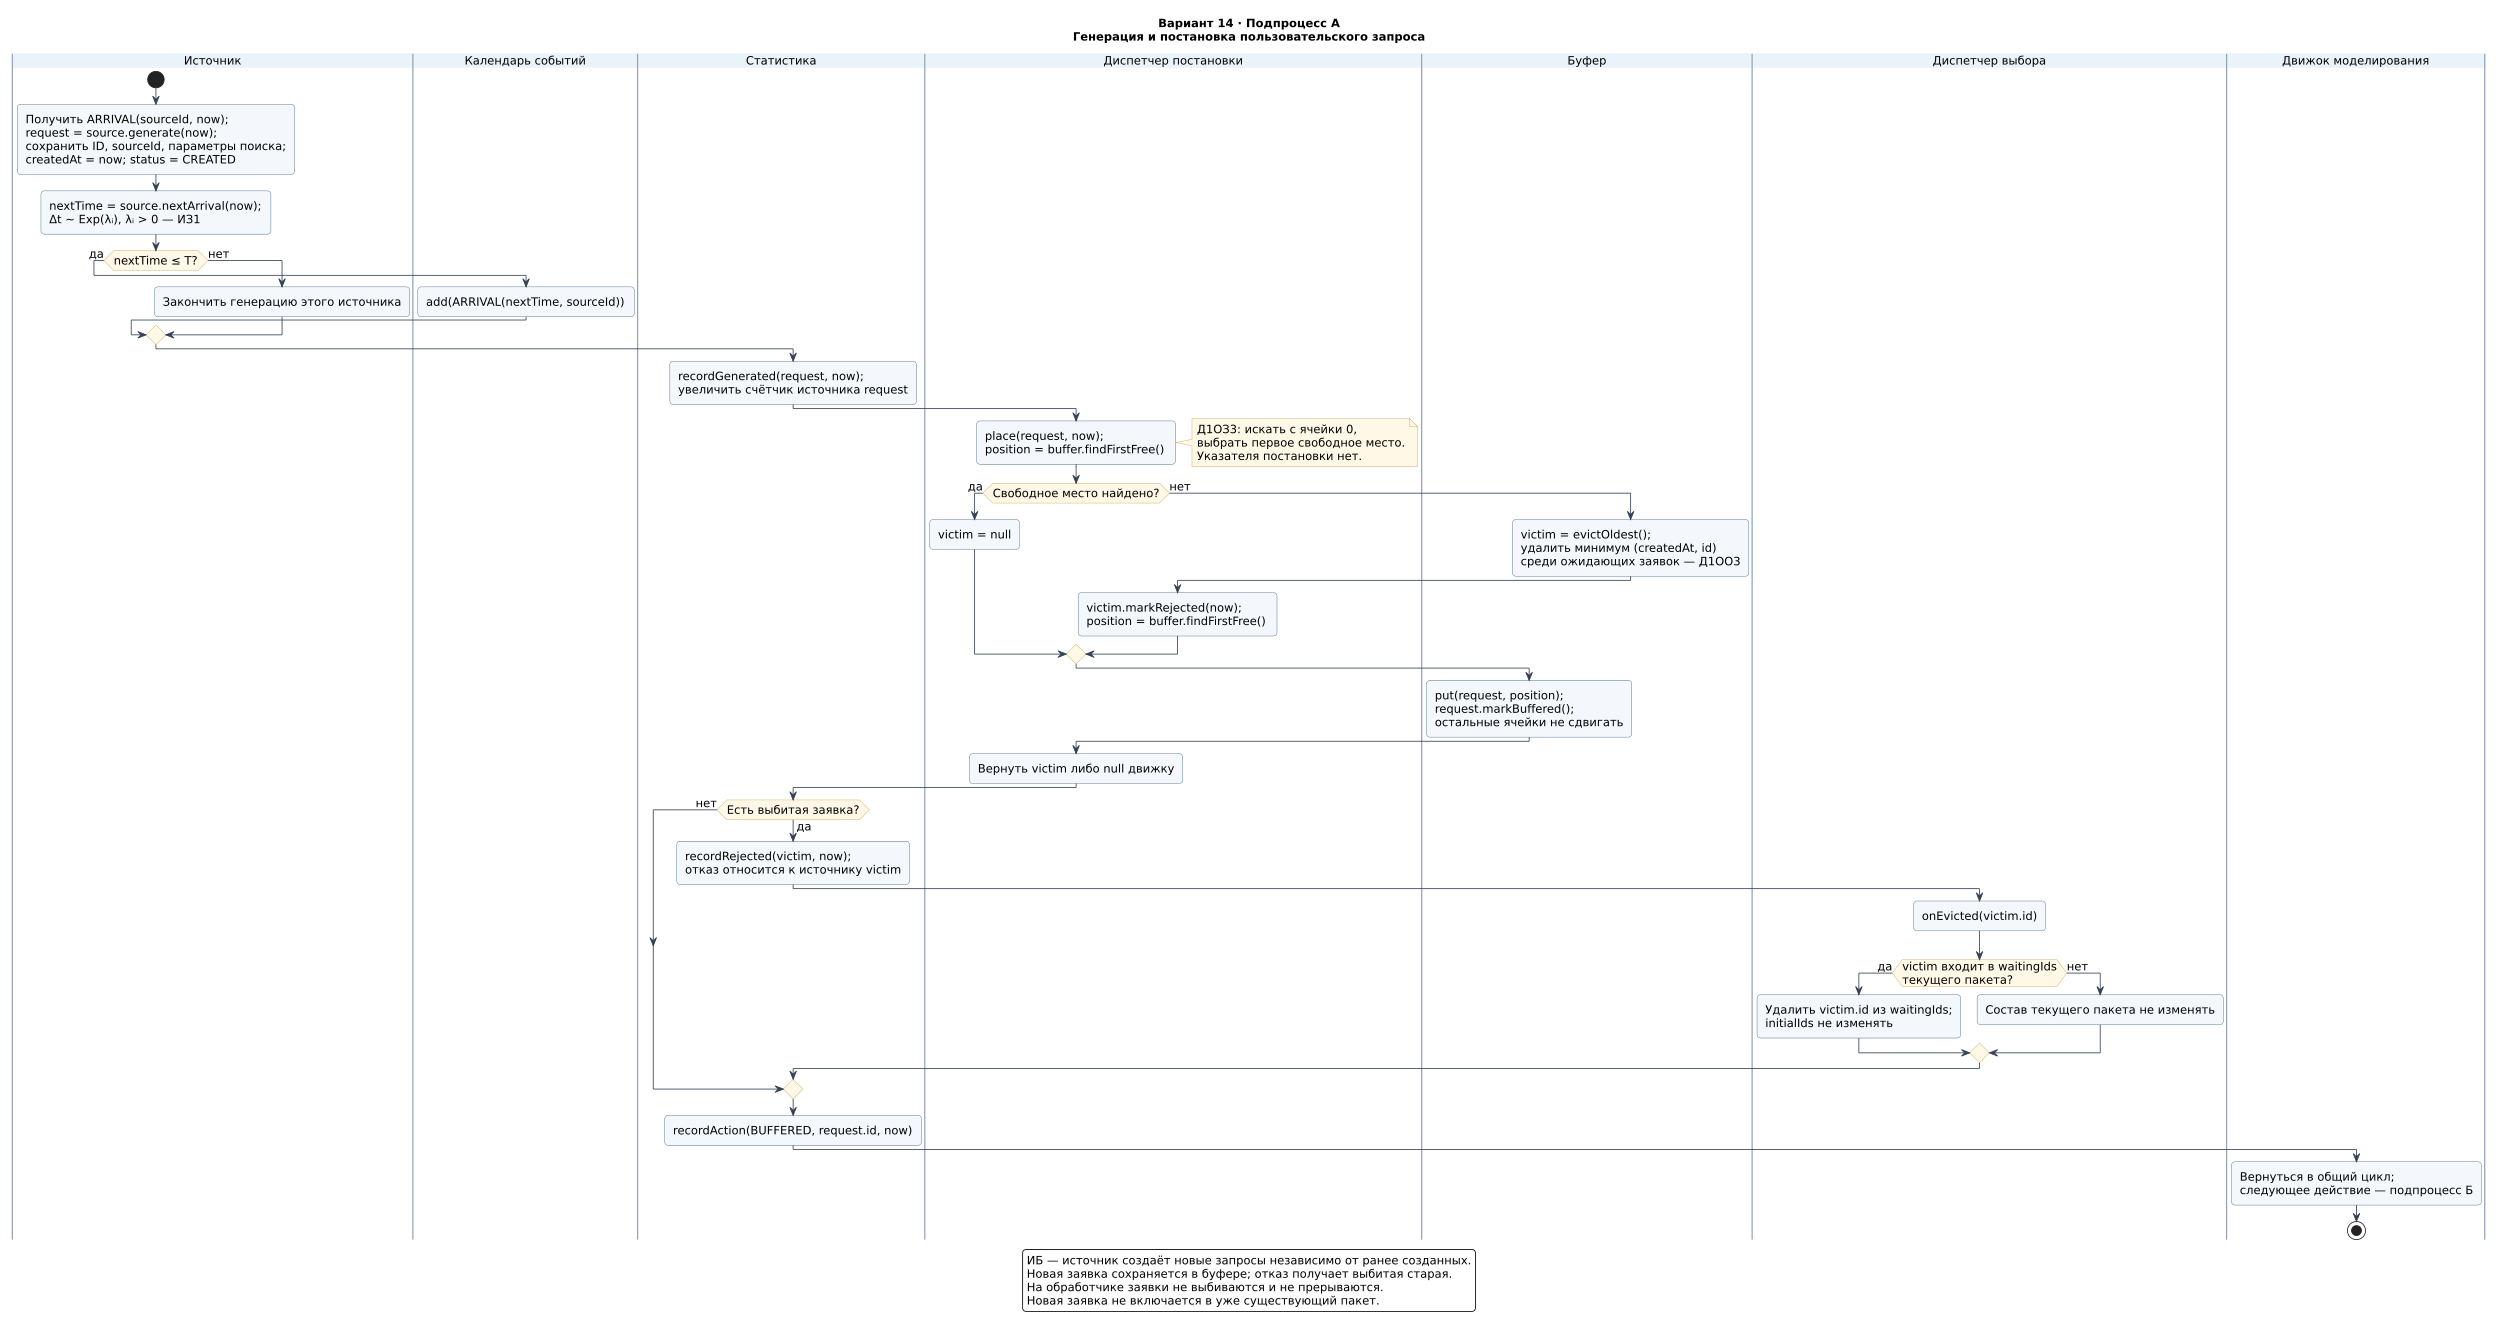
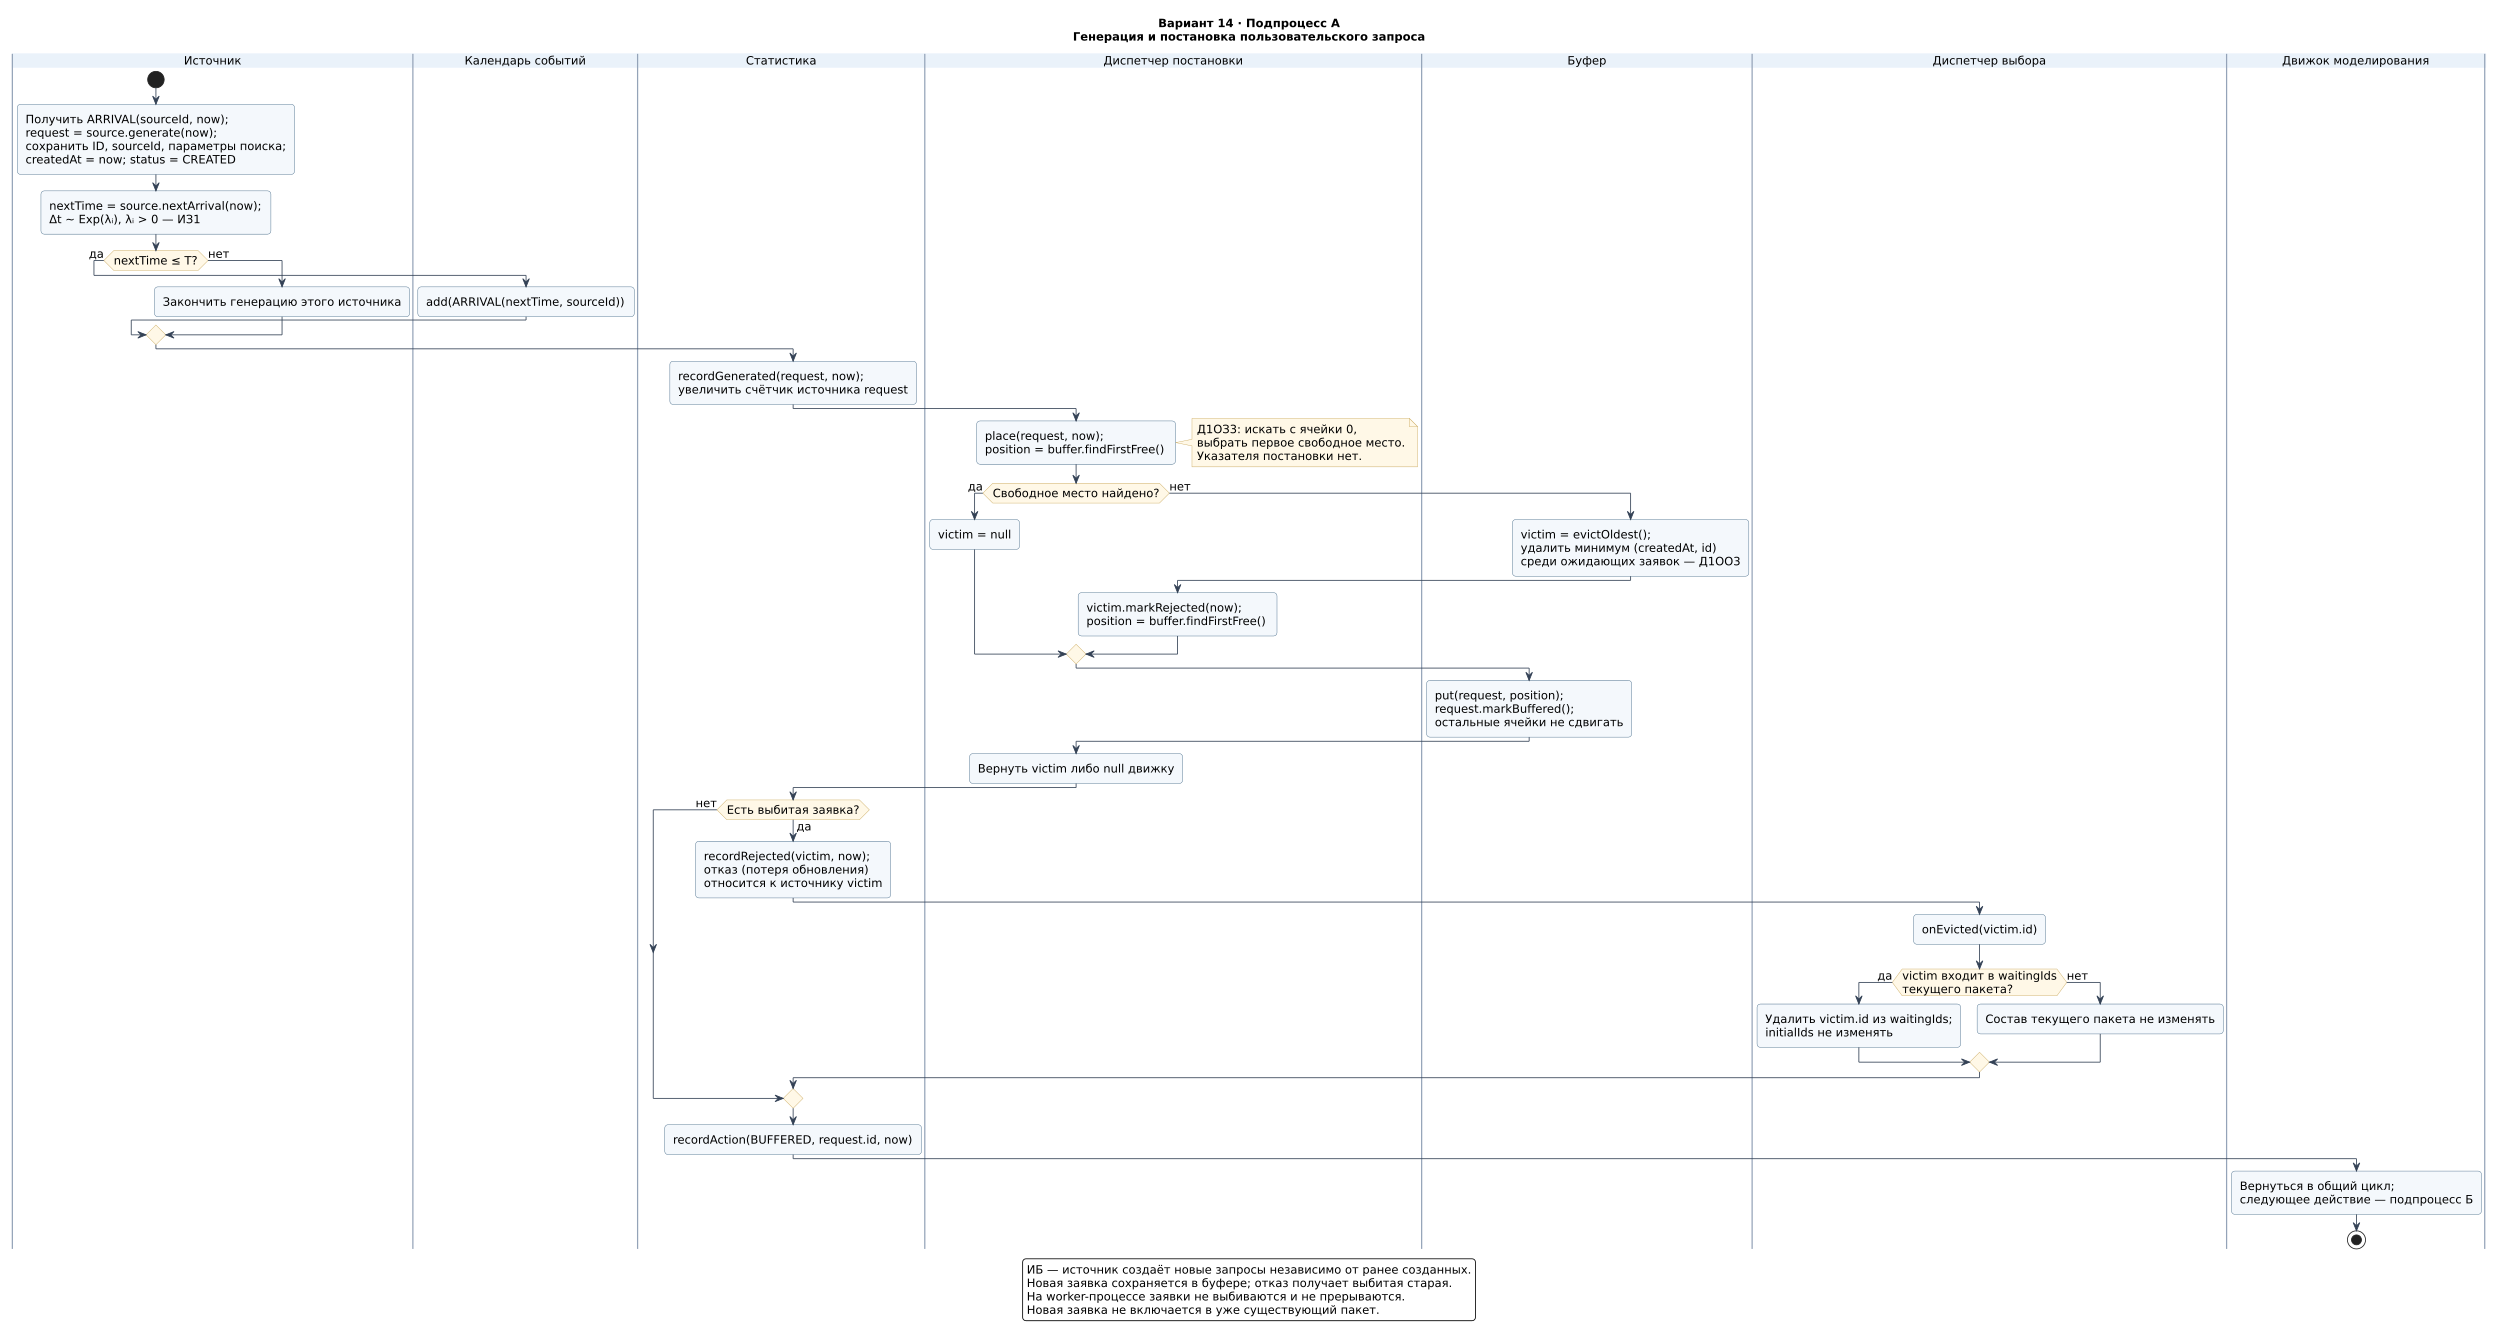
- <svg xmlns="http://www.w3.org/2000/svg" contentStyleType="text/css" data-diagram-type="ACTIVITY" height="1618px" preserveAspectRatio="none" style="width:3037px;height:1618px;background:#FFFFFF;" version="1.1" viewBox="0 0 3037 1618" width="3037px" zoomAndPan="magnify">
+ <svg xmlns="http://www.w3.org/2000/svg" contentStyleType="text/css" data-diagram-type="ACTIVITY" height="1629px" preserveAspectRatio="none" style="width:3037px;height:1629px;background:#FFFFFF;" version="1.1" viewBox="0 0 3037 1629" width="3037px" zoomAndPan="magnify">
  <defs />
  <g>
    <g class="title" data-source-line="22">
      <text fill="#000000" font-family="DejaVu Sans" font-size="14" font-weight="bold" lengthAdjust="spacing" textLength="220.739" x="1406.966" y="32.995">Вариант 14 · Подпроцесс А</text>
      <text fill="#000000" font-family="DejaVu Sans" font-size="14" font-weight="bold" lengthAdjust="spacing" textLength="427.95" x="1303.36" y="49.292">Генерация и постановка пользовательского запроса</text>
    </g>
    <rect fill="#EAF2FA" height="16.297" style="stroke:#EAF2FA;stroke-width:1;" width="3004.671" x="15" y="65.395" />
    <ellipse cx="189.416" cy="96.692" fill="#222222" rx="10" ry="10" style="stroke:#222222;stroke-width:1;" />
    <rect fill="#F4F8FC" height="85.188" rx="4" ry="4" style="stroke:#3C6382;stroke-width:0.5;" width="336.832" x="21" y="126.692" />
    <text fill="#000000" font-family="DejaVu Sans" font-size="14" lengthAdjust="spacing" textLength="247.912" x="31" y="149.688">Получить ARRIVAL(sourceId, now);</text>
    <text fill="#000000" font-family="DejaVu Sans" font-size="14" lengthAdjust="spacing" textLength="233.358" x="31" y="165.984">request = source.generate(now);</text>
    <text fill="#000000" font-family="DejaVu Sans" font-size="14" lengthAdjust="spacing" textLength="316.832" x="31" y="182.281">сохранить ID, sourceId, параметры поиска;</text>
    <text fill="#000000" font-family="DejaVu Sans" font-size="14" lengthAdjust="spacing" textLength="257.141" x="31" y="198.578">createdAt = now; status = CREATED</text>
    <rect fill="#F4F8FC" height="52.594" rx="4" ry="4" style="stroke:#3C6382;stroke-width:0.5;" width="279.356" x="49.738" y="231.88" />
    <text fill="#000000" font-family="DejaVu Sans" font-size="14" lengthAdjust="spacing" textLength="259.356" x="59.738" y="254.875">nextTime = source.nextArrival(now);</text>
    <text fill="#000000" font-family="DejaVu Sans" font-size="14" lengthAdjust="spacing" textLength="183.907" x="59.738" y="271.172">Δt ~ Exp(λᵢ), λᵢ &gt; 0 — ИЗ1</text>
    <polygon fill="#FFF8E7" points="138.133,304.474,240.699,304.474,252.699,316.474,240.699,328.474,138.133,328.474,126.133,316.474,138.133,304.474" style="stroke:#C9A75A;stroke-width:0.5;" />
    <text fill="#000000" font-family="DejaVu Sans" font-size="14" lengthAdjust="spacing" textLength="102.566" x="138.133" y="321.32">nextTime ≤ T?</text>
    <text fill="#000000" font-family="DejaVu Sans" font-size="14" lengthAdjust="spacing" textLength="18.259" x="107.874" y="313.172">да</text>
    <text fill="#000000" font-family="DejaVu Sans" font-size="14" lengthAdjust="spacing" textLength="25.922" x="252.699" y="313.172">нет</text>
    <rect fill="#F4F8FC" height="36.297" rx="4" ry="4" style="stroke:#3C6382;stroke-width:0.5;" width="309.871" x="187.694" y="348.474" />
    <text fill="#000000" font-family="DejaVu Sans" font-size="14" lengthAdjust="spacing" textLength="289.871" x="197.694" y="371.469">Закончить генерацию этого источника</text>
    <polygon fill="#FFF8E7" points="189.416,394.771,201.416,406.771,189.416,418.771,177.416,406.771,189.416,394.771" style="stroke:#C9A75A;stroke-width:0.5;" />
-     <line style="stroke:#94A3B8;stroke-width:1.5;" x1="15" x2="15" y1="65.395" y2="1505.896" />
+     <line style="stroke:#94A3B8;stroke-width:1.5;" x1="15" x2="15" y1="65.395" y2="1517.192" />
    <rect fill="#F4F8FC" height="36.297" rx="4" ry="4" style="stroke:#3C6382;stroke-width:0.5;" width="262.983" x="507.565" y="348.474" />
    <text fill="#000000" font-family="DejaVu Sans" font-size="14" lengthAdjust="spacing" textLength="242.983" x="517.565" y="371.469">add(ARRIVAL(nextTime, sourceId))</text>
-     <line style="stroke:#94A3B8;stroke-width:1.5;" x1="501.565" x2="501.565" y1="65.395" y2="1505.896" />
+     <line style="stroke:#94A3B8;stroke-width:1.5;" x1="501.565" x2="501.565" y1="65.395" y2="1517.192" />
    <rect fill="#F4F8FC" height="52.594" rx="4" ry="4" style="stroke:#3C6382;stroke-width:0.5;" width="299.487" x="813.749" y="438.771" />
    <text fill="#000000" font-family="DejaVu Sans" font-size="14" lengthAdjust="spacing" textLength="226.502" x="823.749" y="461.766">recordGenerated(request, now);</text>
    <text fill="#000000" font-family="DejaVu Sans" font-size="14" lengthAdjust="spacing" textLength="279.487" x="823.749" y="478.062">увеличить счётчик источника request</text>
-     <rect fill="#F4F8FC" height="52.594" rx="4" ry="4" style="stroke:#3C6382;stroke-width:0.5;" width="282.637" x="822.174" y="1021.927" />
-     <text fill="#000000" font-family="DejaVu Sans" font-size="14" lengthAdjust="spacing" textLength="203.123" x="832.174" y="1044.922">recordRejected(victim, now);</text>
-     <text fill="#000000" font-family="DejaVu Sans" font-size="14" lengthAdjust="spacing" textLength="262.637" x="832.174" y="1061.219">отказ относится к источнику victim</text>
+     <rect fill="#F4F8FC" height="68.891" rx="4" ry="4" style="stroke:#3C6382;stroke-width:0.5;" width="236.986" x="844.999" y="1021.927" />
+     <text fill="#000000" font-family="DejaVu Sans" font-size="14" lengthAdjust="spacing" textLength="203.123" x="854.999" y="1044.922">recordRejected(victim, now);</text>
+     <text fill="#000000" font-family="DejaVu Sans" font-size="14" lengthAdjust="spacing" textLength="200.225" x="854.999" y="1061.219">отказ (потеря обновления)</text>
+     <text fill="#000000" font-family="DejaVu Sans" font-size="14" lengthAdjust="spacing" textLength="216.986" x="854.999" y="1077.516">относится к источнику victim</text>
    <polygon fill="#FFF8E7" points="882.89,971.778,1044.095,971.778,1056.095,983.778,1044.095,995.778,882.89,995.778,870.89,983.778,882.89,971.778" style="stroke:#C9A75A;stroke-width:0.5;" />
    <text fill="#000000" font-family="DejaVu Sans" font-size="14" lengthAdjust="spacing" textLength="18.259" x="967.492" y="1008.773">да</text>
    <text fill="#000000" font-family="DejaVu Sans" font-size="14" lengthAdjust="spacing" textLength="161.205" x="882.89" y="988.625">Есть выбитая заявка?</text>
    <text fill="#000000" font-family="DejaVu Sans" font-size="14" lengthAdjust="spacing" textLength="25.922" x="844.968" y="980.477">нет</text>
-     <polygon fill="#FFF8E7" points="963.492,1311.005,975.492,1323.005,963.492,1335.005,951.492,1323.005,963.492,1311.005" style="stroke:#C9A75A;stroke-width:0.5;" />
-     <rect fill="#F4F8FC" height="36.297" rx="4" ry="4" style="stroke:#3C6382;stroke-width:0.5;" width="311.888" x="807.549" y="1355.005" />
-     <text fill="#000000" font-family="DejaVu Sans" font-size="14" lengthAdjust="spacing" textLength="291.888" x="817.549" y="1378">recordAction(BUFFERED, request.id, now)</text>
-     <line style="stroke:#94A3B8;stroke-width:1.5;" x1="774.549" x2="774.549" y1="65.395" y2="1505.896" />
+     <polygon fill="#FFF8E7" points="963.492,1322.302,975.492,1334.302,963.492,1346.302,951.492,1334.302,963.492,1322.302" style="stroke:#C9A75A;stroke-width:0.5;" />
+     <rect fill="#F4F8FC" height="36.297" rx="4" ry="4" style="stroke:#3C6382;stroke-width:0.5;" width="311.888" x="807.549" y="1366.302" />
+     <text fill="#000000" font-family="DejaVu Sans" font-size="14" lengthAdjust="spacing" textLength="291.888" x="817.549" y="1389.297">recordAction(BUFFERED, request.id, now)</text>
+     <line style="stroke:#94A3B8;stroke-width:1.5;" x1="774.549" x2="774.549" y1="65.395" y2="1517.192" />
    <path d="M1448.013,508.216 L1448.013,533.661 L1428.013,537.661 L1448.013,541.661 L1448.013,567.106 A0,0 0 0 0 1448.013,567.106 L1722.025,567.106 A0,0 0 0 0 1722.025,567.106 L1722.025,518.216 L1712.025,508.216 L1448.013,508.216 A0,0 0 0 0 1448.013,508.216" fill="#FFF8E7" style="stroke:#C9A75A;stroke-width:0.5;" />
    <path d="M1712.025,508.216 L1712.025,518.216 L1722.025,518.216 L1712.025,508.216" fill="#FFF8E7" style="stroke:#C9A75A;stroke-width:0.5;" />
    <text fill="#000000" font-family="DejaVu Sans" font-size="14" lengthAdjust="spacing" textLength="194.517" x="1454.013" y="526.211">Д1ОЗ3: искать с ячейки 0,</text>
    <text fill="#000000" font-family="DejaVu Sans" font-size="14" lengthAdjust="spacing" textLength="253.012" x="1454.013" y="542.508">выбрать первое свободное место.</text>
    <text fill="#000000" font-family="DejaVu Sans" font-size="14" lengthAdjust="spacing" textLength="200.676" x="1454.013" y="558.805">Указателя постановки нет.</text>
    <rect fill="#F4F8FC" height="52.594" rx="4" ry="4" style="stroke:#3C6382;stroke-width:0.5;" width="241.539" x="1186.474" y="511.364" />
    <text fill="#000000" font-family="DejaVu Sans" font-size="14" lengthAdjust="spacing" textLength="144.621" x="1196.474" y="534.359">place(request, now);</text>
    <text fill="#000000" font-family="DejaVu Sans" font-size="14" lengthAdjust="spacing" textLength="221.539" x="1196.474" y="550.656">position = buffer.findFirstFree()</text>
    <polygon fill="#FFF8E7" points="1205.959,587.106,1408.528,587.106,1420.528,599.106,1408.528,611.106,1205.959,611.106,1193.959,599.106,1205.959,587.106" style="stroke:#C9A75A;stroke-width:0.5;" />
    <text fill="#000000" font-family="DejaVu Sans" font-size="14" lengthAdjust="spacing" textLength="202.569" x="1205.959" y="603.953">Свободное место найдено?</text>
    <text fill="#000000" font-family="DejaVu Sans" font-size="14" lengthAdjust="spacing" textLength="18.259" x="1175.7" y="595.805">да</text>
    <text fill="#000000" font-family="DejaVu Sans" font-size="14" lengthAdjust="spacing" textLength="25.922" x="1420.528" y="595.805">нет</text>
    <rect fill="#F4F8FC" height="36.297" rx="4" ry="4" style="stroke:#3C6382;stroke-width:0.5;" width="109.045" x="1129.436" y="631.106" />
    <text fill="#000000" font-family="DejaVu Sans" font-size="14" lengthAdjust="spacing" textLength="89.045" x="1139.436" y="654.102">victim = null</text>
    <rect fill="#F4F8FC" height="52.594" rx="4" ry="4" style="stroke:#3C6382;stroke-width:0.5;" width="241.539" x="1309.758" y="719.997" />
    <text fill="#000000" font-family="DejaVu Sans" font-size="14" lengthAdjust="spacing" textLength="189.478" x="1319.758" y="742.992">victim.markRejected(now);</text>
    <text fill="#000000" font-family="DejaVu Sans" font-size="14" lengthAdjust="spacing" textLength="221.539" x="1319.758" y="759.289">position = buffer.findFirstFree()</text>
    <polygon fill="#FFF8E7" points="1307.243,782.591,1319.243,794.591,1307.243,806.591,1295.243,794.591,1307.243,782.591" style="stroke:#C9A75A;stroke-width:0.5;" />
    <rect fill="#F4F8FC" height="36.297" rx="4" ry="4" style="stroke:#3C6382;stroke-width:0.5;" width="258.793" x="1177.847" y="915.481" />
    <text fill="#000000" font-family="DejaVu Sans" font-size="14" lengthAdjust="spacing" textLength="238.793" x="1187.847" y="938.477">Вернуть victim либо null движку</text>
-     <line style="stroke:#94A3B8;stroke-width:1.5;" x1="1123.436" x2="1123.436" y1="65.395" y2="1505.896" />
+     <line style="stroke:#94A3B8;stroke-width:1.5;" x1="1123.436" x2="1123.436" y1="65.395" y2="1517.192" />
    <rect fill="#F4F8FC" height="68.891" rx="4" ry="4" style="stroke:#3C6382;stroke-width:0.5;" width="287.176" x="1837.302" y="631.106" />
    <text fill="#000000" font-family="DejaVu Sans" font-size="14" lengthAdjust="spacing" textLength="158.327" x="1847.302" y="654.102">victim = evictOldest();</text>
    <text fill="#000000" font-family="DejaVu Sans" font-size="14" lengthAdjust="spacing" textLength="238.519" x="1847.302" y="670.398">удалить минимум (createdAt, id)</text>
    <text fill="#000000" font-family="DejaVu Sans" font-size="14" lengthAdjust="spacing" textLength="267.176" x="1847.302" y="686.695">среди ожидающих заявок — Д1ОО3</text>
    <rect fill="#F4F8FC" height="68.891" rx="4" ry="4" style="stroke:#3C6382;stroke-width:0.5;" width="249.161" x="1733.025" y="826.591" />
    <text fill="#000000" font-family="DejaVu Sans" font-size="14" lengthAdjust="spacing" textLength="156.769" x="1743.025" y="849.586">put(request, position);</text>
    <text fill="#000000" font-family="DejaVu Sans" font-size="14" lengthAdjust="spacing" textLength="169.9" x="1743.025" y="865.883">request.markBuffered();</text>
    <text fill="#000000" font-family="DejaVu Sans" font-size="14" lengthAdjust="spacing" textLength="229.161" x="1743.025" y="882.18">остальные ячейки не сдвигать</text>
-     <line style="stroke:#94A3B8;stroke-width:1.5;" x1="1727.025" x2="1727.025" y1="65.395" y2="1505.896" />
-     <rect fill="#F4F8FC" height="36.297" rx="4" ry="4" style="stroke:#3C6382;stroke-width:0.5;" width="160.185" x="2324.652" y="1094.521" />
-     <text fill="#000000" font-family="DejaVu Sans" font-size="14" lengthAdjust="spacing" textLength="140.185" x="2334.652" y="1117.516">onEvicted(victim.id)</text>
-     <polygon fill="#FFF8E7" points="2310.798,1165.817,2498.69,1165.817,2510.69,1182.114,2498.69,1198.411,2310.798,1198.411,2298.798,1182.114,2310.798,1165.817" style="stroke:#C9A75A;stroke-width:0.5;" />
-     <text fill="#000000" font-family="DejaVu Sans" font-size="14" lengthAdjust="spacing" textLength="187.893" x="2310.798" y="1178.812">victim входит в waitingIds</text>
-     <text fill="#000000" font-family="DejaVu Sans" font-size="14" lengthAdjust="spacing" textLength="134.648" x="2310.798" y="1195.109">текущего пакета?</text>
-     <text fill="#000000" font-family="DejaVu Sans" font-size="14" lengthAdjust="spacing" textLength="18.259" x="2280.539" y="1178.812">да</text>
-     <text fill="#000000" font-family="DejaVu Sans" font-size="14" lengthAdjust="spacing" textLength="25.922" x="2510.69" y="1178.812">нет</text>
-     <rect fill="#F4F8FC" height="52.594" rx="4" ry="4" style="stroke:#3C6382;stroke-width:0.5;" width="247.336" x="2134.478" y="1208.411" />
-     <text fill="#000000" font-family="DejaVu Sans" font-size="14" lengthAdjust="spacing" textLength="227.336" x="2144.478" y="1231.406">Удалить victim.id из waitingIds;</text>
-     <text fill="#000000" font-family="DejaVu Sans" font-size="14" lengthAdjust="spacing" textLength="155.176" x="2144.478" y="1247.703">initialIds не изменять</text>
-     <rect fill="#F4F8FC" height="36.297" rx="4" ry="4" style="stroke:#3C6382;stroke-width:0.5;" width="299.057" x="2401.814" y="1208.411" />
-     <text fill="#000000" font-family="DejaVu Sans" font-size="14" lengthAdjust="spacing" textLength="279.057" x="2411.814" y="1231.406">Состав текущего пакета не изменять</text>
-     <polygon fill="#FFF8E7" points="2404.744,1267.005,2416.744,1279.005,2404.744,1291.005,2392.744,1279.005,2404.744,1267.005" style="stroke:#C9A75A;stroke-width:0.5;" />
-     <line style="stroke:#94A3B8;stroke-width:1.5;" x1="2128.478" x2="2128.478" y1="65.395" y2="1505.896" />
-     <rect fill="#F4F8FC" height="52.594" rx="4" ry="4" style="stroke:#3C6382;stroke-width:0.5;" width="303.575" x="2710.87" y="1411.302" />
-     <text fill="#000000" font-family="DejaVu Sans" font-size="14" lengthAdjust="spacing" textLength="188.002" x="2720.87" y="1434.297">Вернуться в общий цикл;</text>
-     <text fill="#000000" font-family="DejaVu Sans" font-size="14" lengthAdjust="spacing" textLength="283.575" x="2720.87" y="1450.594">следующее действие — подпроцесс Б</text>
-     <ellipse cx="2862.658" cy="1494.896" fill="none" rx="11" ry="11" style="stroke:#222222;stroke-width:1;" />
-     <ellipse cx="2862.658" cy="1494.896" fill="#222222" rx="6" ry="6" style="stroke:#222222;stroke-width:1;" />
-     <line style="stroke:#94A3B8;stroke-width:1.5;" x1="2704.87" x2="2704.87" y1="65.395" y2="1505.896" />
-     <line style="stroke:#94A3B8;stroke-width:1.5;" x1="3018.446" x2="3018.446" y1="65.395" y2="1505.896" />
+     <line style="stroke:#94A3B8;stroke-width:1.5;" x1="1727.025" x2="1727.025" y1="65.395" y2="1517.192" />
+     <rect fill="#F4F8FC" height="36.297" rx="4" ry="4" style="stroke:#3C6382;stroke-width:0.5;" width="160.185" x="2324.652" y="1110.817" />
+     <text fill="#000000" font-family="DejaVu Sans" font-size="14" lengthAdjust="spacing" textLength="140.185" x="2334.652" y="1133.812">onEvicted(victim.id)</text>
+     <polygon fill="#FFF8E7" points="2310.798,1177.114,2498.69,1177.114,2510.69,1193.411,2498.69,1209.708,2310.798,1209.708,2298.798,1193.411,2310.798,1177.114" style="stroke:#C9A75A;stroke-width:0.5;" />
+     <text fill="#000000" font-family="DejaVu Sans" font-size="14" lengthAdjust="spacing" textLength="187.893" x="2310.798" y="1190.109">victim входит в waitingIds</text>
+     <text fill="#000000" font-family="DejaVu Sans" font-size="14" lengthAdjust="spacing" textLength="134.648" x="2310.798" y="1206.406">текущего пакета?</text>
+     <text fill="#000000" font-family="DejaVu Sans" font-size="14" lengthAdjust="spacing" textLength="18.259" x="2280.539" y="1190.109">да</text>
+     <text fill="#000000" font-family="DejaVu Sans" font-size="14" lengthAdjust="spacing" textLength="25.922" x="2510.69" y="1190.109">нет</text>
+     <rect fill="#F4F8FC" height="52.594" rx="4" ry="4" style="stroke:#3C6382;stroke-width:0.5;" width="247.336" x="2134.478" y="1219.708" />
+     <text fill="#000000" font-family="DejaVu Sans" font-size="14" lengthAdjust="spacing" textLength="227.336" x="2144.478" y="1242.703">Удалить victim.id из waitingIds;</text>
+     <text fill="#000000" font-family="DejaVu Sans" font-size="14" lengthAdjust="spacing" textLength="155.176" x="2144.478" y="1259">initialIds не изменять</text>
+     <rect fill="#F4F8FC" height="36.297" rx="4" ry="4" style="stroke:#3C6382;stroke-width:0.5;" width="299.057" x="2401.814" y="1219.708" />
+     <text fill="#000000" font-family="DejaVu Sans" font-size="14" lengthAdjust="spacing" textLength="279.057" x="2411.814" y="1242.703">Состав текущего пакета не изменять</text>
+     <polygon fill="#FFF8E7" points="2404.744,1278.302,2416.744,1290.302,2404.744,1302.302,2392.744,1290.302,2404.744,1278.302" style="stroke:#C9A75A;stroke-width:0.5;" />
+     <line style="stroke:#94A3B8;stroke-width:1.5;" x1="2128.478" x2="2128.478" y1="65.395" y2="1517.192" />
+     <rect fill="#F4F8FC" height="52.594" rx="4" ry="4" style="stroke:#3C6382;stroke-width:0.5;" width="303.575" x="2710.87" y="1422.599" />
+     <text fill="#000000" font-family="DejaVu Sans" font-size="14" lengthAdjust="spacing" textLength="188.002" x="2720.87" y="1445.594">Вернуться в общий цикл;</text>
+     <text fill="#000000" font-family="DejaVu Sans" font-size="14" lengthAdjust="spacing" textLength="283.575" x="2720.87" y="1461.891">следующее действие — подпроцесс Б</text>
+     <ellipse cx="2862.658" cy="1506.192" fill="none" rx="11" ry="11" style="stroke:#222222;stroke-width:1;" />
+     <ellipse cx="2862.658" cy="1506.192" fill="#222222" rx="6" ry="6" style="stroke:#222222;stroke-width:1;" />
+     <line style="stroke:#94A3B8;stroke-width:1.5;" x1="2704.87" x2="2704.87" y1="65.395" y2="1517.192" />
+     <line style="stroke:#94A3B8;stroke-width:1.5;" x1="3018.446" x2="3018.446" y1="65.395" y2="1517.192" />
    <line style="stroke:#334155;stroke-width:1;" x1="189.416" x2="189.416" y1="106.692" y2="126.692" />
    <polygon fill="#334155" points="185.416,116.692,189.416,126.692,193.416,116.692,189.416,120.692" style="stroke:#334155;stroke-width:1;" />
    <line style="stroke:#334155;stroke-width:1;" x1="189.416" x2="189.416" y1="211.88" y2="231.88" />
    <polygon fill="#334155" points="185.416,221.88,189.416,231.88,193.416,221.88,189.416,225.88" style="stroke:#334155;stroke-width:1;" />
    <line style="stroke:#334155;stroke-width:1;" x1="252.699" x2="342.63" y1="316.474" y2="316.474" />
    <line style="stroke:#334155;stroke-width:1;" x1="342.63" x2="342.63" y1="316.474" y2="348.474" />
    <polygon fill="#334155" points="338.63,338.474,342.63,348.474,346.63,338.474,342.63,342.474" style="stroke:#334155;stroke-width:1;" />
    <line style="stroke:#334155;stroke-width:1;" x1="342.63" x2="342.63" y1="384.771" y2="406.771" />
    <line style="stroke:#334155;stroke-width:1;" x1="342.63" x2="201.416" y1="406.771" y2="406.771" />
    <polygon fill="#334155" points="211.416,402.771,201.416,406.771,211.416,410.771,207.416,406.771" style="stroke:#334155;stroke-width:1;" />
    <line style="stroke:#334155;stroke-width:1;" x1="189.416" x2="189.416" y1="284.474" y2="304.474" />
    <polygon fill="#334155" points="185.416,294.474,189.416,304.474,193.416,294.474,189.416,298.474" style="stroke:#334155;stroke-width:1;" />
    <line style="stroke:#334155;stroke-width:1;" x1="963.492" x2="963.492" y1="995.778" y2="1021.927" />
    <polygon fill="#334155" points="959.492,1011.927,963.492,1021.927,967.492,1011.927,963.492,1015.927" style="stroke:#334155;stroke-width:1;" />
    <line style="stroke:#334155;stroke-width:1;" x1="870.89" x2="793.549" y1="983.778" y2="983.778" />
-     <polygon fill="#334155" points="789.549,1138.966,793.549,1148.966,797.549,1138.966,793.549,1142.966" style="stroke:#334155;stroke-width:1;" />
-     <line style="stroke:#334155;stroke-width:1;" x1="793.549" x2="793.549" y1="983.778" y2="1323.005" />
-     <line style="stroke:#334155;stroke-width:1;" x1="793.549" x2="951.492" y1="1323.005" y2="1323.005" />
-     <polygon fill="#334155" points="941.492,1319.005,951.492,1323.005,941.492,1327.005,945.492,1323.005" style="stroke:#334155;stroke-width:1;" />
-     <line style="stroke:#334155;stroke-width:1;" x1="963.492" x2="963.492" y1="1335.005" y2="1355.005" />
-     <polygon fill="#334155" points="959.492,1345.005,963.492,1355.005,967.492,1345.005,963.492,1349.005" style="stroke:#334155;stroke-width:1;" />
+     <polygon fill="#334155" points="789.549,1147.114,793.549,1157.114,797.549,1147.114,793.549,1151.114" style="stroke:#334155;stroke-width:1;" />
+     <line style="stroke:#334155;stroke-width:1;" x1="793.549" x2="793.549" y1="983.778" y2="1334.302" />
+     <line style="stroke:#334155;stroke-width:1;" x1="793.549" x2="951.492" y1="1334.302" y2="1334.302" />
+     <polygon fill="#334155" points="941.492,1330.302,951.492,1334.302,941.492,1338.302,945.492,1334.302" style="stroke:#334155;stroke-width:1;" />
+     <line style="stroke:#334155;stroke-width:1;" x1="963.492" x2="963.492" y1="1346.302" y2="1366.302" />
+     <polygon fill="#334155" points="959.492,1356.302,963.492,1366.302,967.492,1356.302,963.492,1360.302" style="stroke:#334155;stroke-width:1;" />
    <line style="stroke:#334155;stroke-width:1;" x1="1193.959" x2="1183.959" y1="599.106" y2="599.106" />
    <line style="stroke:#334155;stroke-width:1;" x1="1183.959" x2="1183.959" y1="599.106" y2="631.106" />
    <polygon fill="#334155" points="1179.959,621.106,1183.959,631.106,1187.959,621.106,1183.959,625.106" style="stroke:#334155;stroke-width:1;" />
    <line style="stroke:#334155;stroke-width:1;" x1="1183.959" x2="1183.959" y1="667.403" y2="794.591" />
    <line style="stroke:#334155;stroke-width:1;" x1="1183.959" x2="1295.243" y1="794.591" y2="794.591" />
    <polygon fill="#334155" points="1285.243,790.591,1295.243,794.591,1285.243,798.591,1289.243,794.591" style="stroke:#334155;stroke-width:1;" />
    <line style="stroke:#334155;stroke-width:1;" x1="1430.528" x2="1430.528" y1="772.591" y2="794.591" />
    <line style="stroke:#334155;stroke-width:1;" x1="1430.528" x2="1319.243" y1="794.591" y2="794.591" />
    <polygon fill="#334155" points="1329.243,790.591,1319.243,794.591,1329.243,798.591,1325.243,794.591" style="stroke:#334155;stroke-width:1;" />
    <line style="stroke:#334155;stroke-width:1;" x1="1307.243" x2="1307.243" y1="563.958" y2="587.106" />
    <polygon fill="#334155" points="1303.243,577.106,1307.243,587.106,1311.243,577.106,1307.243,581.106" style="stroke:#334155;stroke-width:1;" />
-     <line style="stroke:#334155;stroke-width:1;" x1="2298.798" x2="2258.146" y1="1182.114" y2="1182.114" />
-     <line style="stroke:#334155;stroke-width:1;" x1="2258.146" x2="2258.146" y1="1182.114" y2="1208.411" />
-     <polygon fill="#334155" points="2254.146,1198.411,2258.146,1208.411,2262.146,1198.411,2258.146,1202.411" style="stroke:#334155;stroke-width:1;" />
-     <line style="stroke:#334155;stroke-width:1;" x1="2510.69" x2="2551.342" y1="1182.114" y2="1182.114" />
-     <line style="stroke:#334155;stroke-width:1;" x1="2551.342" x2="2551.342" y1="1182.114" y2="1208.411" />
-     <polygon fill="#334155" points="2547.342,1198.411,2551.342,1208.411,2555.342,1198.411,2551.342,1202.411" style="stroke:#334155;stroke-width:1;" />
-     <line style="stroke:#334155;stroke-width:1;" x1="2258.146" x2="2258.146" y1="1261.005" y2="1279.005" />
-     <line style="stroke:#334155;stroke-width:1;" x1="2258.146" x2="2392.744" y1="1279.005" y2="1279.005" />
-     <polygon fill="#334155" points="2382.744,1275.005,2392.744,1279.005,2382.744,1283.005,2386.744,1279.005" style="stroke:#334155;stroke-width:1;" />
-     <line style="stroke:#334155;stroke-width:1;" x1="2551.342" x2="2551.342" y1="1244.708" y2="1279.005" />
-     <line style="stroke:#334155;stroke-width:1;" x1="2551.342" x2="2416.744" y1="1279.005" y2="1279.005" />
-     <polygon fill="#334155" points="2426.744,1275.005,2416.744,1279.005,2426.744,1283.005,2422.744,1279.005" style="stroke:#334155;stroke-width:1;" />
-     <line style="stroke:#334155;stroke-width:1;" x1="2404.744" x2="2404.744" y1="1130.817" y2="1165.817" />
-     <polygon fill="#334155" points="2400.744,1155.817,2404.744,1165.817,2408.744,1155.817,2404.744,1159.817" style="stroke:#334155;stroke-width:1;" />
-     <line style="stroke:#334155;stroke-width:1;" x1="2862.658" x2="2862.658" y1="1463.896" y2="1483.896" />
-     <polygon fill="#334155" points="2858.658,1473.896,2862.658,1483.896,2866.658,1473.896,2862.658,1477.896" style="stroke:#334155;stroke-width:1;" />
+     <line style="stroke:#334155;stroke-width:1;" x1="2298.798" x2="2258.146" y1="1193.411" y2="1193.411" />
+     <line style="stroke:#334155;stroke-width:1;" x1="2258.146" x2="2258.146" y1="1193.411" y2="1219.708" />
+     <polygon fill="#334155" points="2254.146,1209.708,2258.146,1219.708,2262.146,1209.708,2258.146,1213.708" style="stroke:#334155;stroke-width:1;" />
+     <line style="stroke:#334155;stroke-width:1;" x1="2510.69" x2="2551.342" y1="1193.411" y2="1193.411" />
+     <line style="stroke:#334155;stroke-width:1;" x1="2551.342" x2="2551.342" y1="1193.411" y2="1219.708" />
+     <polygon fill="#334155" points="2547.342,1209.708,2551.342,1219.708,2555.342,1209.708,2551.342,1213.708" style="stroke:#334155;stroke-width:1;" />
+     <line style="stroke:#334155;stroke-width:1;" x1="2258.146" x2="2258.146" y1="1272.302" y2="1290.302" />
+     <line style="stroke:#334155;stroke-width:1;" x1="2258.146" x2="2392.744" y1="1290.302" y2="1290.302" />
+     <polygon fill="#334155" points="2382.744,1286.302,2392.744,1290.302,2382.744,1294.302,2386.744,1290.302" style="stroke:#334155;stroke-width:1;" />
+     <line style="stroke:#334155;stroke-width:1;" x1="2551.342" x2="2551.342" y1="1256.005" y2="1290.302" />
+     <line style="stroke:#334155;stroke-width:1;" x1="2551.342" x2="2416.744" y1="1290.302" y2="1290.302" />
+     <polygon fill="#334155" points="2426.744,1286.302,2416.744,1290.302,2426.744,1294.302,2422.744,1290.302" style="stroke:#334155;stroke-width:1;" />
+     <line style="stroke:#334155;stroke-width:1;" x1="2404.744" x2="2404.744" y1="1147.114" y2="1177.114" />
+     <polygon fill="#334155" points="2400.744,1167.114,2404.744,1177.114,2408.744,1167.114,2404.744,1171.114" style="stroke:#334155;stroke-width:1;" />
+     <line style="stroke:#334155;stroke-width:1;" x1="2862.658" x2="2862.658" y1="1475.192" y2="1495.192" />
+     <polygon fill="#334155" points="2858.658,1485.192,2862.658,1495.192,2866.658,1485.192,2862.658,1489.192" style="stroke:#334155;stroke-width:1;" />
    <line style="stroke:#334155;stroke-width:1;" x1="126.133" x2="114.133" y1="316.474" y2="316.474" />
    <line style="stroke:#334155;stroke-width:1;" x1="114.133" x2="114.133" y1="316.474" y2="334.474" />
    <line style="stroke:#334155;stroke-width:1;" x1="114.133" x2="639.057" y1="334.474" y2="334.474" />
    <line style="stroke:#334155;stroke-width:1;" x1="639.057" x2="639.057" y1="334.474" y2="348.474" />
    <polygon fill="#334155" points="635.057,338.474,639.057,348.474,643.057,338.474,639.057,342.474" style="stroke:#334155;stroke-width:1;" />
    <line style="stroke:#334155;stroke-width:1;" x1="639.057" x2="639.057" y1="384.771" y2="388.771" />
    <line style="stroke:#334155;stroke-width:1;" x1="639.057" x2="159.416" y1="388.771" y2="388.771" />
    <line style="stroke:#334155;stroke-width:1;" x1="159.416" x2="159.416" y1="388.771" y2="406.771" />
    <line style="stroke:#334155;stroke-width:1;" x1="159.416" x2="177.416" y1="406.771" y2="406.771" />
    <polygon fill="#334155" points="167.416,402.771,177.416,406.771,167.416,410.771,171.416,406.771" style="stroke:#334155;stroke-width:1;" />
    <line style="stroke:#334155;stroke-width:1;" x1="189.416" x2="189.416" y1="418.771" y2="423.771" />
    <line style="stroke:#334155;stroke-width:1;" x1="189.416" x2="963.492" y1="423.771" y2="423.771" />
    <line style="stroke:#334155;stroke-width:1;" x1="963.492" x2="963.492" y1="423.771" y2="438.771" />
    <polygon fill="#334155" points="959.492,428.771,963.492,438.771,967.492,428.771,963.492,432.771" style="stroke:#334155;stroke-width:1;" />
    <line style="stroke:#334155;stroke-width:1;" x1="963.492" x2="963.492" y1="491.364" y2="496.364" />
    <line style="stroke:#334155;stroke-width:1;" x1="963.492" x2="1307.243" y1="496.364" y2="496.364" />
    <line style="stroke:#334155;stroke-width:1;" x1="1307.243" x2="1307.243" y1="496.364" y2="511.364" />
    <polygon fill="#334155" points="1303.243,501.364,1307.243,511.364,1311.243,501.364,1307.243,505.364" style="stroke:#334155;stroke-width:1;" />
    <line style="stroke:#334155;stroke-width:1;" x1="1980.89" x2="1980.89" y1="699.997" y2="704.997" />
    <line style="stroke:#334155;stroke-width:1;" x1="1980.89" x2="1430.528" y1="704.997" y2="704.997" />
    <line style="stroke:#334155;stroke-width:1;" x1="1430.528" x2="1430.528" y1="704.997" y2="719.997" />
    <polygon fill="#334155" points="1426.528,709.997,1430.528,719.997,1434.528,709.997,1430.528,713.997" style="stroke:#334155;stroke-width:1;" />
    <line style="stroke:#334155;stroke-width:1;" x1="1420.528" x2="1980.89" y1="599.106" y2="599.106" />
    <line style="stroke:#334155;stroke-width:1;" x1="1980.89" x2="1980.89" y1="599.106" y2="631.106" />
    <polygon fill="#334155" points="1976.89,621.106,1980.89,631.106,1984.89,621.106,1980.89,625.106" style="stroke:#334155;stroke-width:1;" />
    <line style="stroke:#334155;stroke-width:1;" x1="1307.243" x2="1307.243" y1="806.591" y2="811.591" />
    <line style="stroke:#334155;stroke-width:1;" x1="1307.243" x2="1857.605" y1="811.591" y2="811.591" />
    <line style="stroke:#334155;stroke-width:1;" x1="1857.605" x2="1857.605" y1="811.591" y2="826.591" />
    <polygon fill="#334155" points="1853.605,816.591,1857.605,826.591,1861.605,816.591,1857.605,820.591" style="stroke:#334155;stroke-width:1;" />
    <line style="stroke:#334155;stroke-width:1;" x1="1857.605" x2="1857.605" y1="895.481" y2="900.481" />
    <line style="stroke:#334155;stroke-width:1;" x1="1857.605" x2="1307.243" y1="900.481" y2="900.481" />
    <line style="stroke:#334155;stroke-width:1;" x1="1307.243" x2="1307.243" y1="900.481" y2="915.481" />
    <polygon fill="#334155" points="1303.243,905.481,1307.243,915.481,1311.243,905.481,1307.243,909.481" style="stroke:#334155;stroke-width:1;" />
-     <line style="stroke:#334155;stroke-width:1;" x1="963.492" x2="963.492" y1="1074.521" y2="1079.521" />
-     <line style="stroke:#334155;stroke-width:1;" x1="963.492" x2="2404.744" y1="1079.521" y2="1079.521" />
-     <line style="stroke:#334155;stroke-width:1;" x1="2404.744" x2="2404.744" y1="1079.521" y2="1094.521" />
-     <polygon fill="#334155" points="2400.744,1084.521,2404.744,1094.521,2408.744,1084.521,2404.744,1088.521" style="stroke:#334155;stroke-width:1;" />
-     <line style="stroke:#334155;stroke-width:1;" x1="2404.744" x2="2404.744" y1="1291.005" y2="1297.931" />
-     <line style="stroke:#334155;stroke-width:1;" x1="2404.744" x2="963.492" y1="1297.931" y2="1297.931" />
-     <line style="stroke:#334155;stroke-width:1;" x1="963.492" x2="963.492" y1="1297.931" y2="1311.005" />
-     <polygon fill="#334155" points="959.492,1301.005,963.492,1311.005,967.492,1301.005,963.492,1305.005" style="stroke:#334155;stroke-width:1;" />
+     <line style="stroke:#334155;stroke-width:1;" x1="963.492" x2="963.492" y1="1090.817" y2="1095.817" />
+     <line style="stroke:#334155;stroke-width:1;" x1="963.492" x2="2404.744" y1="1095.817" y2="1095.817" />
+     <line style="stroke:#334155;stroke-width:1;" x1="2404.744" x2="2404.744" y1="1095.817" y2="1110.817" />
+     <polygon fill="#334155" points="2400.744,1100.817,2404.744,1110.817,2408.744,1100.817,2404.744,1104.817" style="stroke:#334155;stroke-width:1;" />
+     <line style="stroke:#334155;stroke-width:1;" x1="2404.744" x2="2404.744" y1="1302.302" y2="1309.227" />
+     <line style="stroke:#334155;stroke-width:1;" x1="2404.744" x2="963.492" y1="1309.227" y2="1309.227" />
+     <line style="stroke:#334155;stroke-width:1;" x1="963.492" x2="963.492" y1="1309.227" y2="1322.302" />
+     <polygon fill="#334155" points="959.492,1312.302,963.492,1322.302,967.492,1312.302,963.492,1316.302" style="stroke:#334155;stroke-width:1;" />
    <line style="stroke:#334155;stroke-width:1;" x1="1307.243" x2="1307.243" y1="951.778" y2="956.778" />
    <line style="stroke:#334155;stroke-width:1;" x1="1307.243" x2="963.492" y1="956.778" y2="956.778" />
    <line style="stroke:#334155;stroke-width:1;" x1="963.492" x2="963.492" y1="956.778" y2="971.778" />
    <polygon fill="#334155" points="959.492,961.778,963.492,971.778,967.492,961.778,963.492,965.778" style="stroke:#334155;stroke-width:1;" />
-     <line style="stroke:#334155;stroke-width:1;" x1="963.492" x2="963.492" y1="1391.302" y2="1396.302" />
-     <line style="stroke:#334155;stroke-width:1;" x1="963.492" x2="2862.658" y1="1396.302" y2="1396.302" />
-     <line style="stroke:#334155;stroke-width:1;" x1="2862.658" x2="2862.658" y1="1396.302" y2="1411.302" />
-     <polygon fill="#334155" points="2858.658,1401.302,2862.658,1411.302,2866.658,1401.302,2862.658,1405.302" style="stroke:#334155;stroke-width:1;" />
+     <line style="stroke:#334155;stroke-width:1;" x1="963.492" x2="963.492" y1="1402.599" y2="1407.599" />
+     <line style="stroke:#334155;stroke-width:1;" x1="963.492" x2="2862.658" y1="1407.599" y2="1407.599" />
+     <line style="stroke:#334155;stroke-width:1;" x1="2862.658" x2="2862.658" y1="1407.599" y2="1422.599" />
+     <polygon fill="#334155" points="2858.658,1412.599,2862.658,1422.599,2866.658,1412.599,2862.658,1416.599" style="stroke:#334155;stroke-width:1;" />
    <text fill="#000000" font-family="DejaVu Sans" font-size="14" lengthAdjust="spacing" textLength="69.87" x="223.347" y="78.391">Источник</text>
    <text fill="#000000" font-family="DejaVu Sans" font-size="14" lengthAdjust="spacing" textLength="147.383" x="564.365" y="78.391">Календарь событий</text>
    <text fill="#000000" font-family="DejaVu Sans" font-size="14" lengthAdjust="spacing" textLength="85.75" x="906.117" y="78.391">Статистика</text>
    <text fill="#000000" font-family="DejaVu Sans" font-size="14" lengthAdjust="spacing" textLength="169.552" x="1340.455" y="78.391">Диспетчер постановки</text>
    <text fill="#000000" font-family="DejaVu Sans" font-size="14" lengthAdjust="spacing" textLength="47.359" x="1904.072" y="78.391">Буфер</text>
    <text fill="#000000" font-family="DejaVu Sans" font-size="14" lengthAdjust="spacing" textLength="137.847" x="2347.751" y="78.391">Диспетчер выбора</text>
    <text fill="#000000" font-family="DejaVu Sans" font-size="14" lengthAdjust="spacing" textLength="178.794" x="2772.261" y="78.391">Движок моделирования</text>
    <g class="legend" data-source-line="72">
-       <rect fill="none" height="75.188" rx="4" ry="4" style="stroke:#000000;stroke-width:1;" width="550.066" x="1242.302" y="1517.896" />
-       <text fill="#000000" font-family="DejaVu Sans" font-size="14" lengthAdjust="spacing" textLength="540.066" x="1247.302" y="1535.891">ИБ — источник создаёт новые запросы независимо от ранее созданных.</text>
-       <text fill="#000000" font-family="DejaVu Sans" font-size="14" lengthAdjust="spacing" textLength="516.858" x="1247.302" y="1552.188">Новая заявка сохраняется в буфере; отказ получает выбитая старая.</text>
-       <text fill="#000000" font-family="DejaVu Sans" font-size="14" lengthAdjust="spacing" textLength="433.46" x="1247.302" y="1568.484">На обработчике заявки не выбиваются и не прерываются.</text>
-       <text fill="#000000" font-family="DejaVu Sans" font-size="14" lengthAdjust="spacing" textLength="428.682" x="1247.302" y="1584.781">Новая заявка не включается в уже существующий пакет.</text>
+       <rect fill="none" height="75.188" rx="4" ry="4" style="stroke:#000000;stroke-width:1;" width="550.066" x="1242.302" y="1529.192" />
+       <text fill="#000000" font-family="DejaVu Sans" font-size="14" lengthAdjust="spacing" textLength="540.066" x="1247.302" y="1547.188">ИБ — источник создаёт новые запросы независимо от ранее созданных.</text>
+       <text fill="#000000" font-family="DejaVu Sans" font-size="14" lengthAdjust="spacing" textLength="516.858" x="1247.302" y="1563.484">Новая заявка сохраняется в буфере; отказ получает выбитая старая.</text>
+       <text fill="#000000" font-family="DejaVu Sans" font-size="14" lengthAdjust="spacing" textLength="461.057" x="1247.302" y="1579.781">На worker-процессе заявки не выбиваются и не прерываются.</text>
+       <text fill="#000000" font-family="DejaVu Sans" font-size="14" lengthAdjust="spacing" textLength="428.682" x="1247.302" y="1596.078">Новая заявка не включается в уже существующий пакет.</text>
    </g>
  </g>
</svg>
